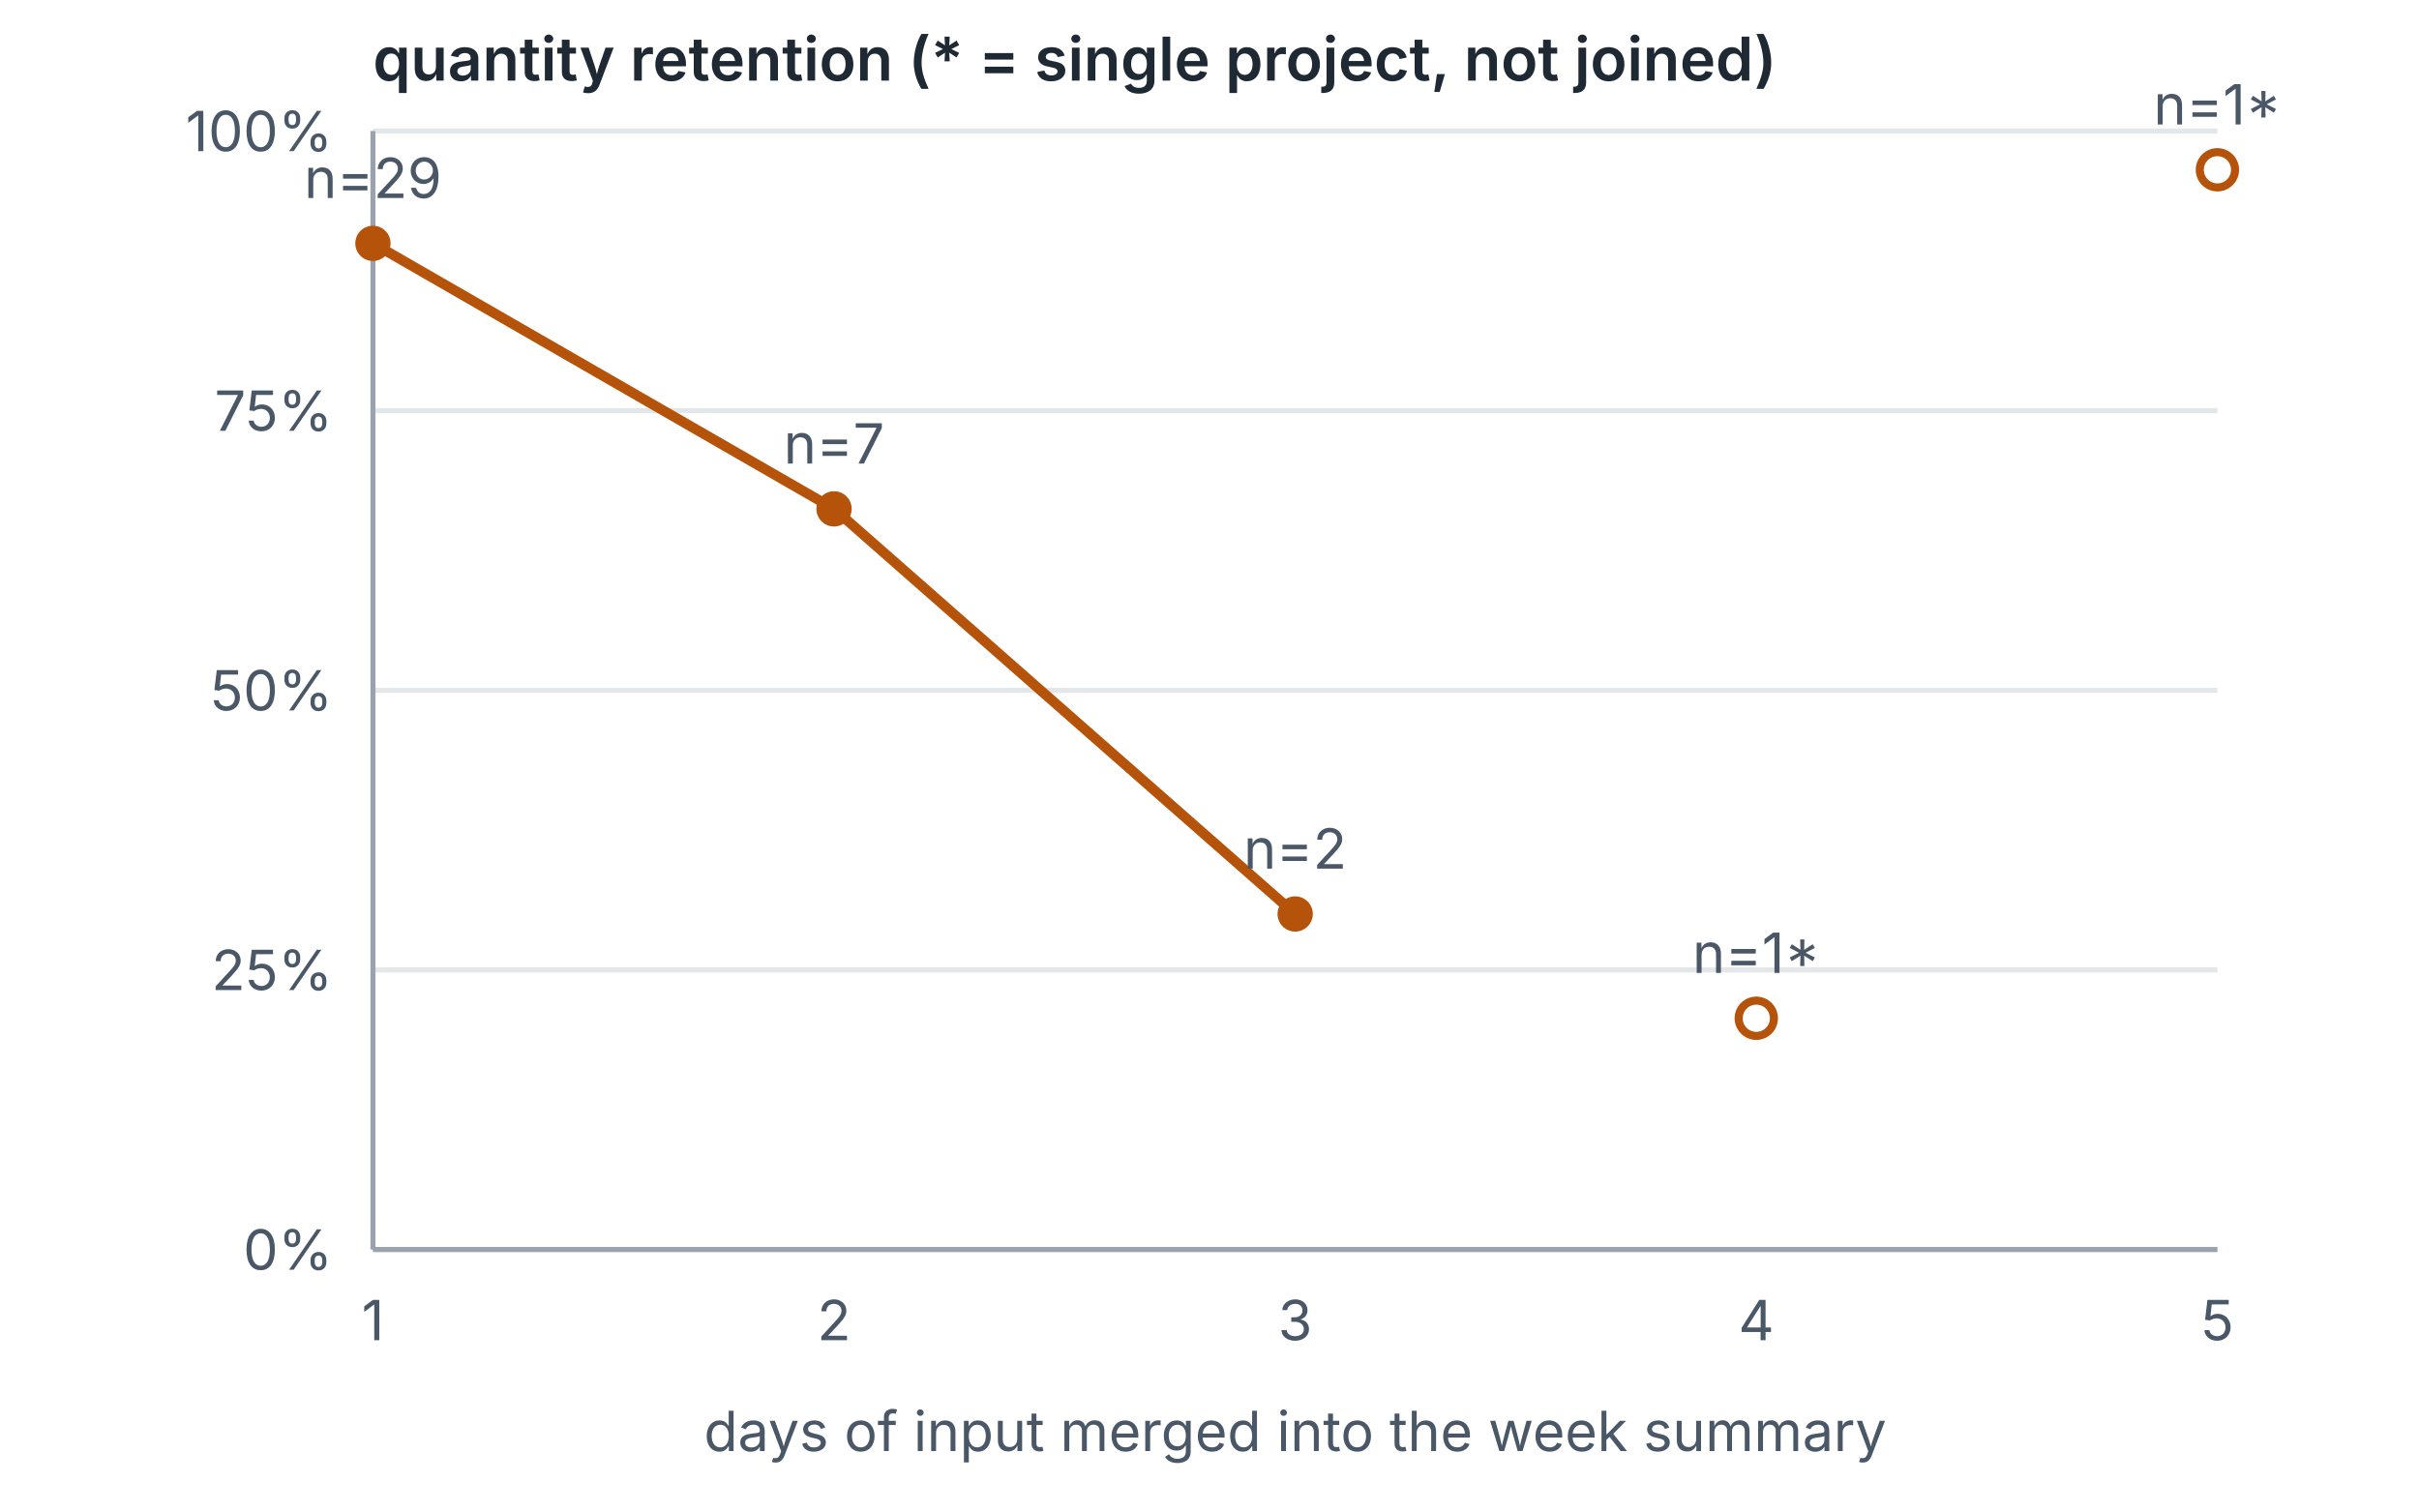
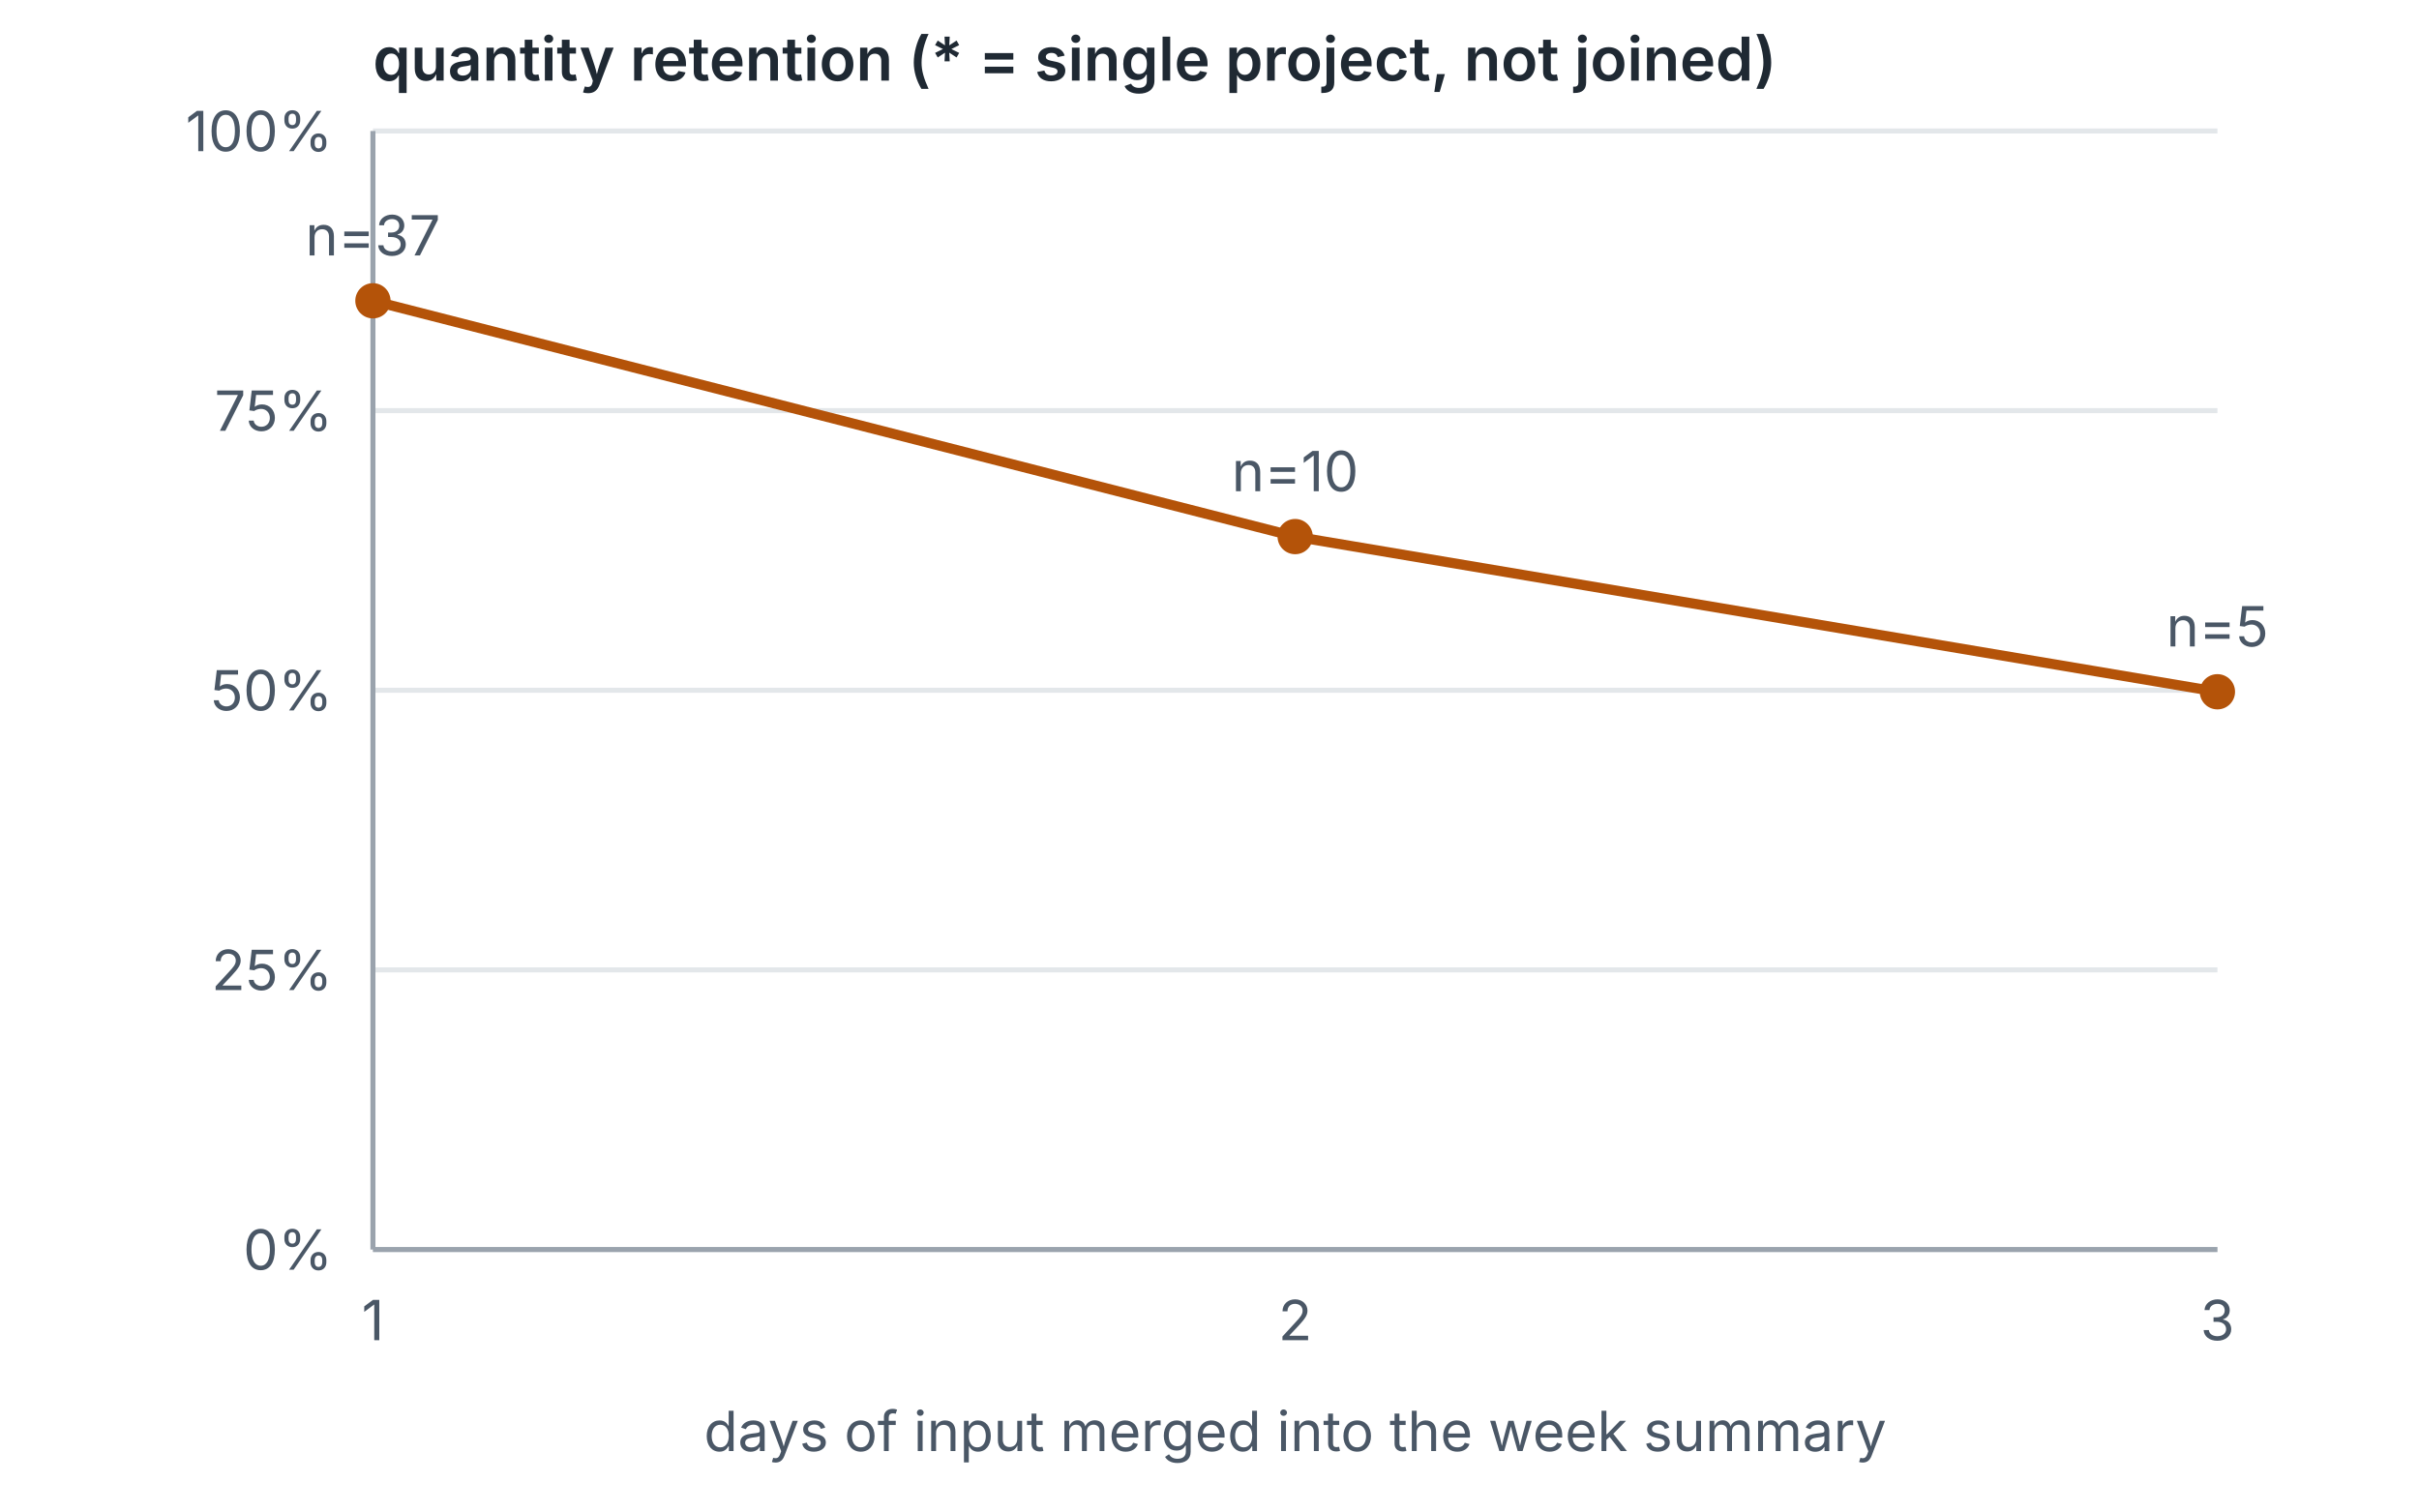
<svg xmlns="http://www.w3.org/2000/svg" viewBox="0 0 480 300" width="100%" role="img" aria-label="recursive step: input days vs retention">
  <style>.ax{stroke:#9aa3ad;stroke-width:1}.gr{stroke:#e3e7ea;stroke-width:1}.lb{font-family:system-ui,-apple-system,Segoe UI,sans-serif;font-size:11px;fill:#4a5766}.tt{font-family:system-ui,-apple-system,Segoe UI,sans-serif;font-size:12px;fill:#1f2933;font-weight:600}.ln{fill:none;stroke-width:2}</style>
  <line class="gr" x1="74" y1="248.0" x2="440" y2="248.0" />
  <text class="lb" x="66" y="252.0" text-anchor="end">0%</text>
  <line class="gr" x1="74" y1="192.5" x2="440" y2="192.5" />
  <text class="lb" x="66" y="196.5" text-anchor="end">25%</text>
  <line class="gr" x1="74" y1="137.0" x2="440" y2="137.0" />
  <text class="lb" x="66" y="141.0" text-anchor="end">50%</text>
  <line class="gr" x1="74" y1="81.5" x2="440" y2="81.5" />
  <text class="lb" x="66" y="85.5" text-anchor="end">75%</text>
  <line class="gr" x1="74" y1="26.0" x2="440" y2="26.0" />
  <text class="lb" x="66" y="30.0" text-anchor="end">100%</text>
  <line class="ax" x1="74" y1="26" x2="74" y2="248" />
  <line class="ax" x1="74" y1="248" x2="440" y2="248" />
-   <path class="ln" d="M 74.0 48.3 L 165.5 101.0 L 257.0 181.4" stroke="#b45309" />
-   <circle cx="74.0" cy="48.3" r="3.5" fill="#b45309" />
-   <text class="lb" x="74.0" y="39.3" text-anchor="middle">n=29</text>
-   <circle cx="165.5" cy="101.0" r="3.5" fill="#b45309" />
-   <text class="lb" x="165.5" y="92.0" text-anchor="middle">n=7</text>
-   <circle cx="257.0" cy="181.4" r="3.5" fill="#b45309" />
-   <text class="lb" x="257.0" y="172.4" text-anchor="middle">n=2</text>
-   <circle cx="348.5" cy="202.1" r="3.5" fill="none" stroke="#b45309" stroke-width="1.6" />
-   <text class="lb" x="348.5" y="193.1" text-anchor="middle">n=1*</text>
-   <circle cx="440.0" cy="33.7" r="3.5" fill="none" stroke="#b45309" stroke-width="1.6" />
-   <text class="lb" x="440.0" y="24.7" text-anchor="middle">n=1*</text>
+   <path class="ln" d="M 74.0 59.7 L 257.0 106.5 L 440.0 137.3" stroke="#b45309" />
+   <circle cx="74.0" cy="59.7" r="3.5" fill="#b45309" />
+   <text class="lb" x="74.0" y="50.7" text-anchor="middle">n=37</text>
+   <circle cx="257.0" cy="106.5" r="3.5" fill="#b45309" />
+   <text class="lb" x="257.0" y="97.5" text-anchor="middle">n=10</text>
+   <circle cx="440.0" cy="137.3" r="3.5" fill="#b45309" />
+   <text class="lb" x="440.0" y="128.3" text-anchor="middle">n=5</text>
  <text class="lb" x="74.0" y="266" text-anchor="middle">1</text>
-   <text class="lb" x="165.5" y="266" text-anchor="middle">2</text>
-   <text class="lb" x="257.0" y="266" text-anchor="middle">3</text>
-   <text class="lb" x="348.5" y="266" text-anchor="middle">4</text>
-   <text class="lb" x="440.0" y="266" text-anchor="middle">5</text>
+   <text class="lb" x="257.0" y="266" text-anchor="middle">2</text>
+   <text class="lb" x="440.0" y="266" text-anchor="middle">3</text>
  <text class="lb" x="257" y="288" text-anchor="middle">days of input merged into the week summary</text>
  <text class="tt" x="74" y="16">quantity retention  (* = single project, not joined)</text>
</svg>
